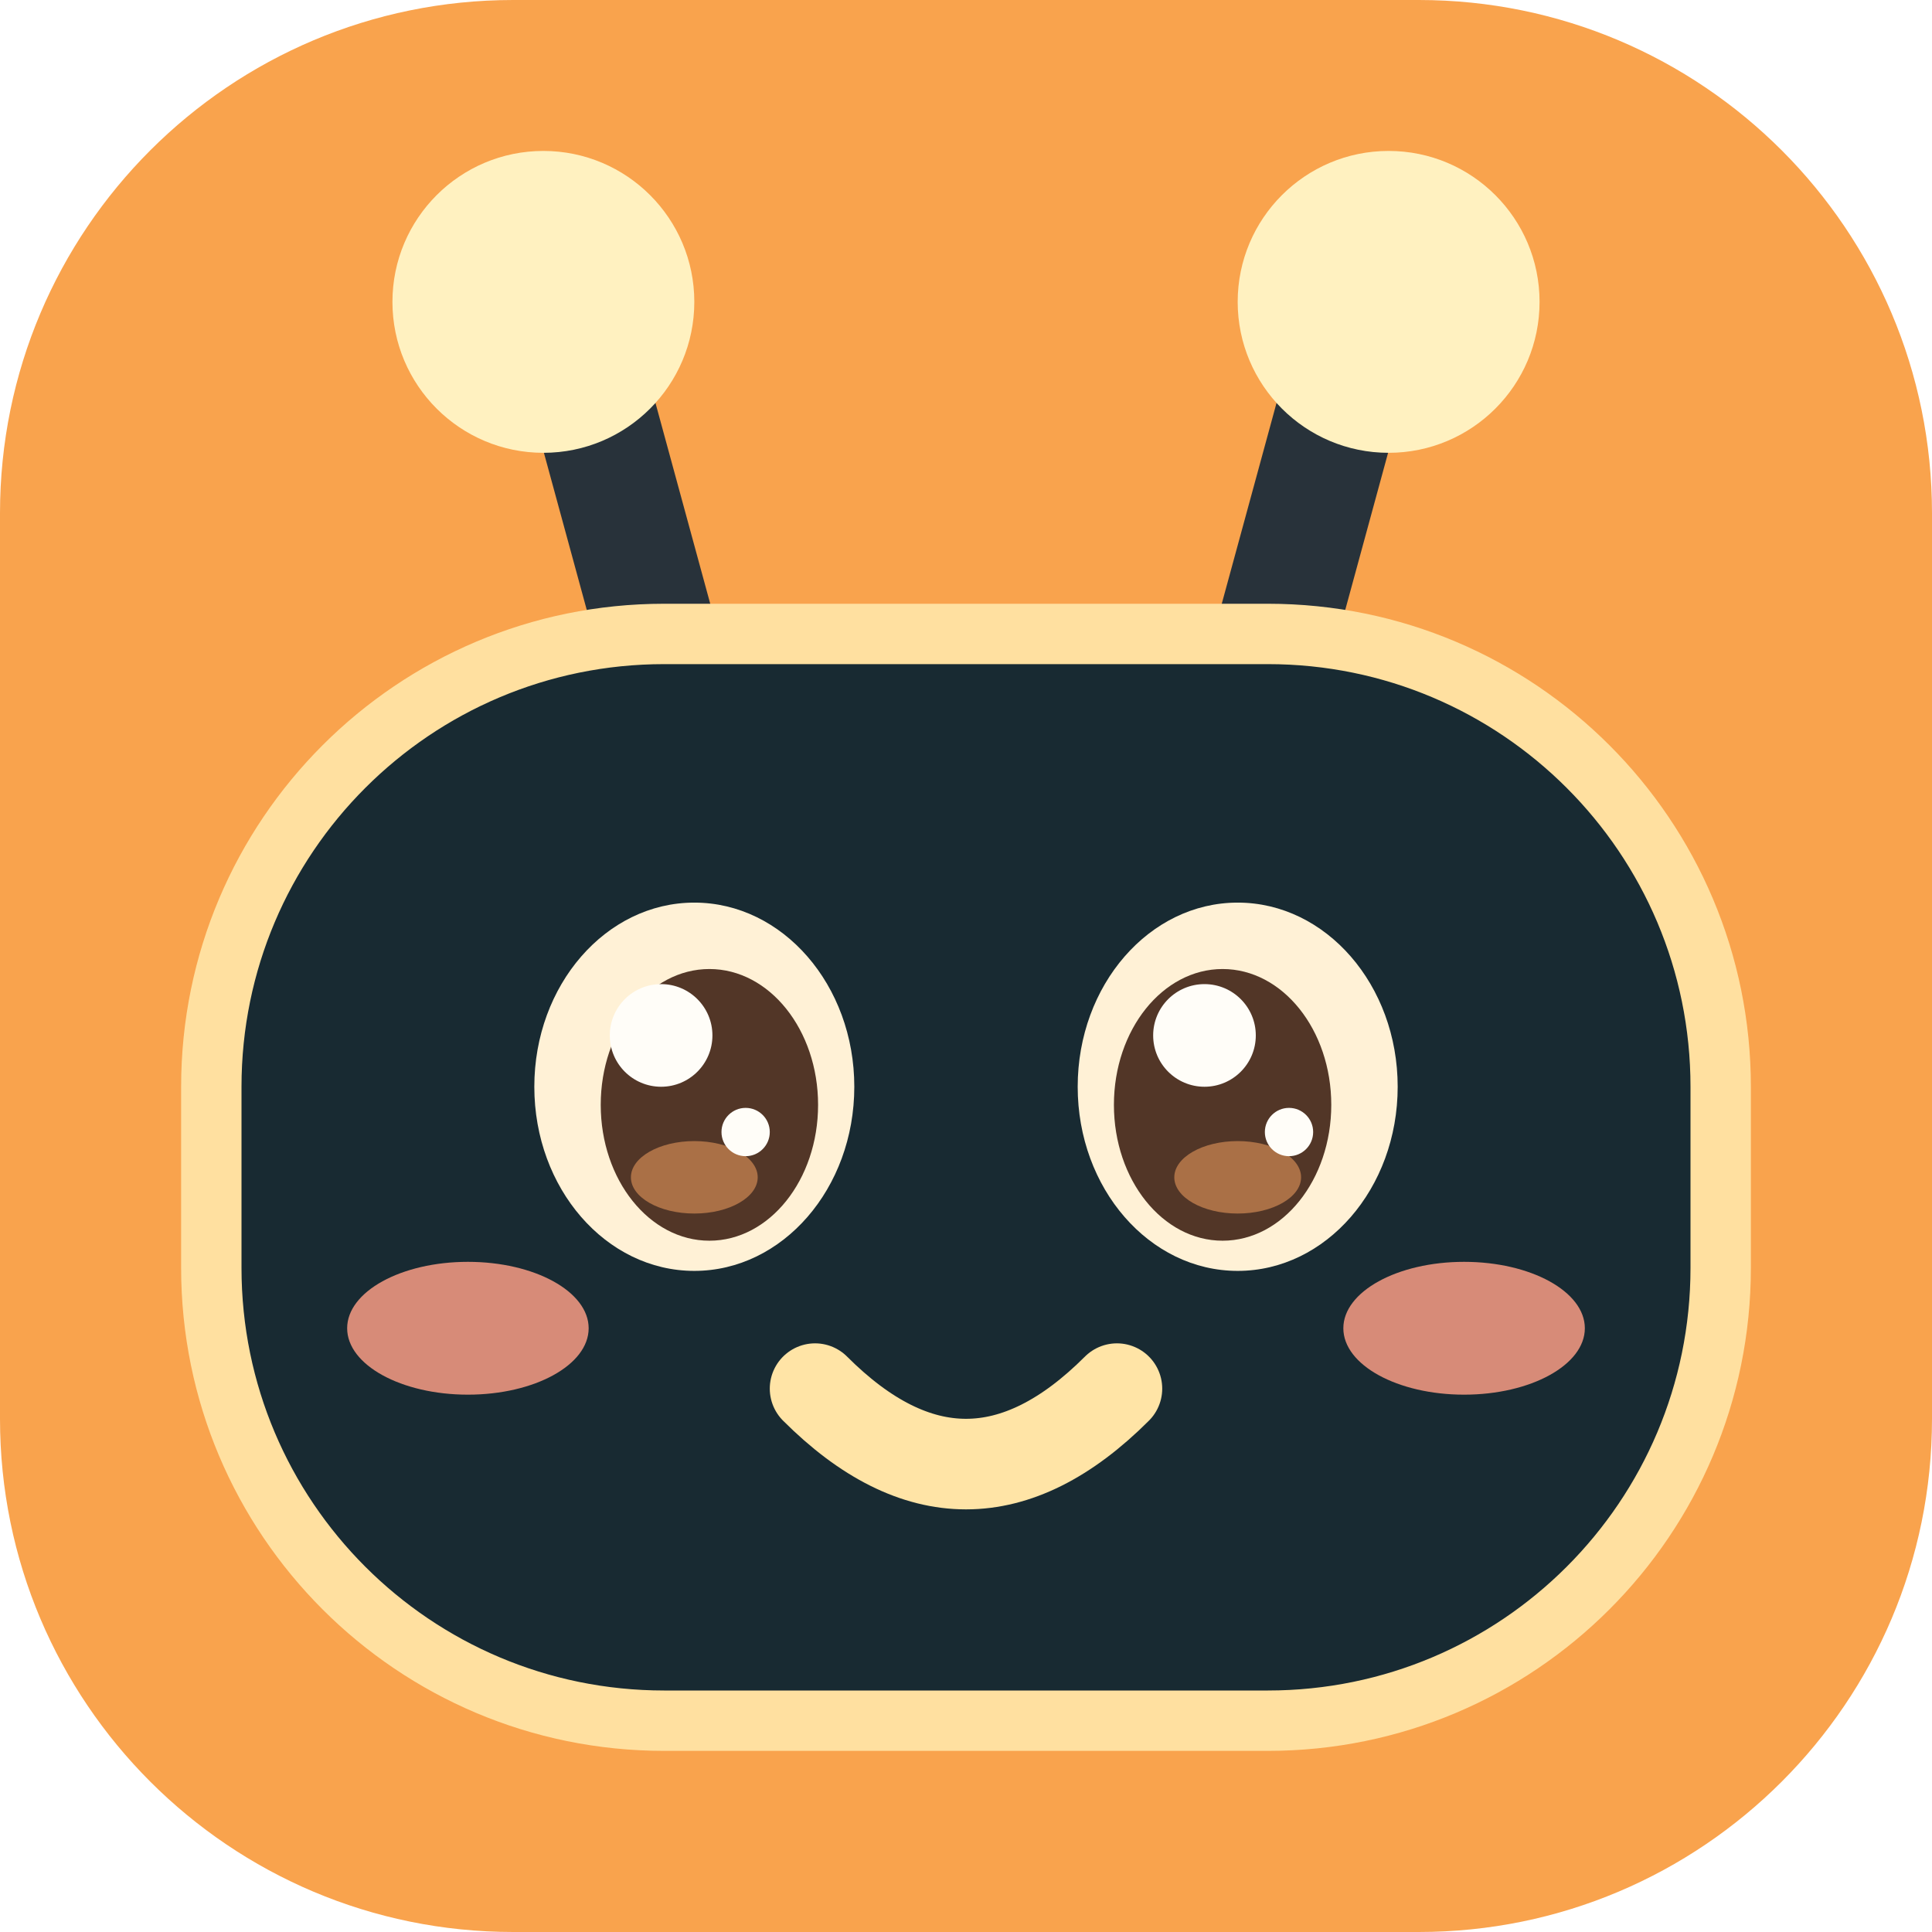
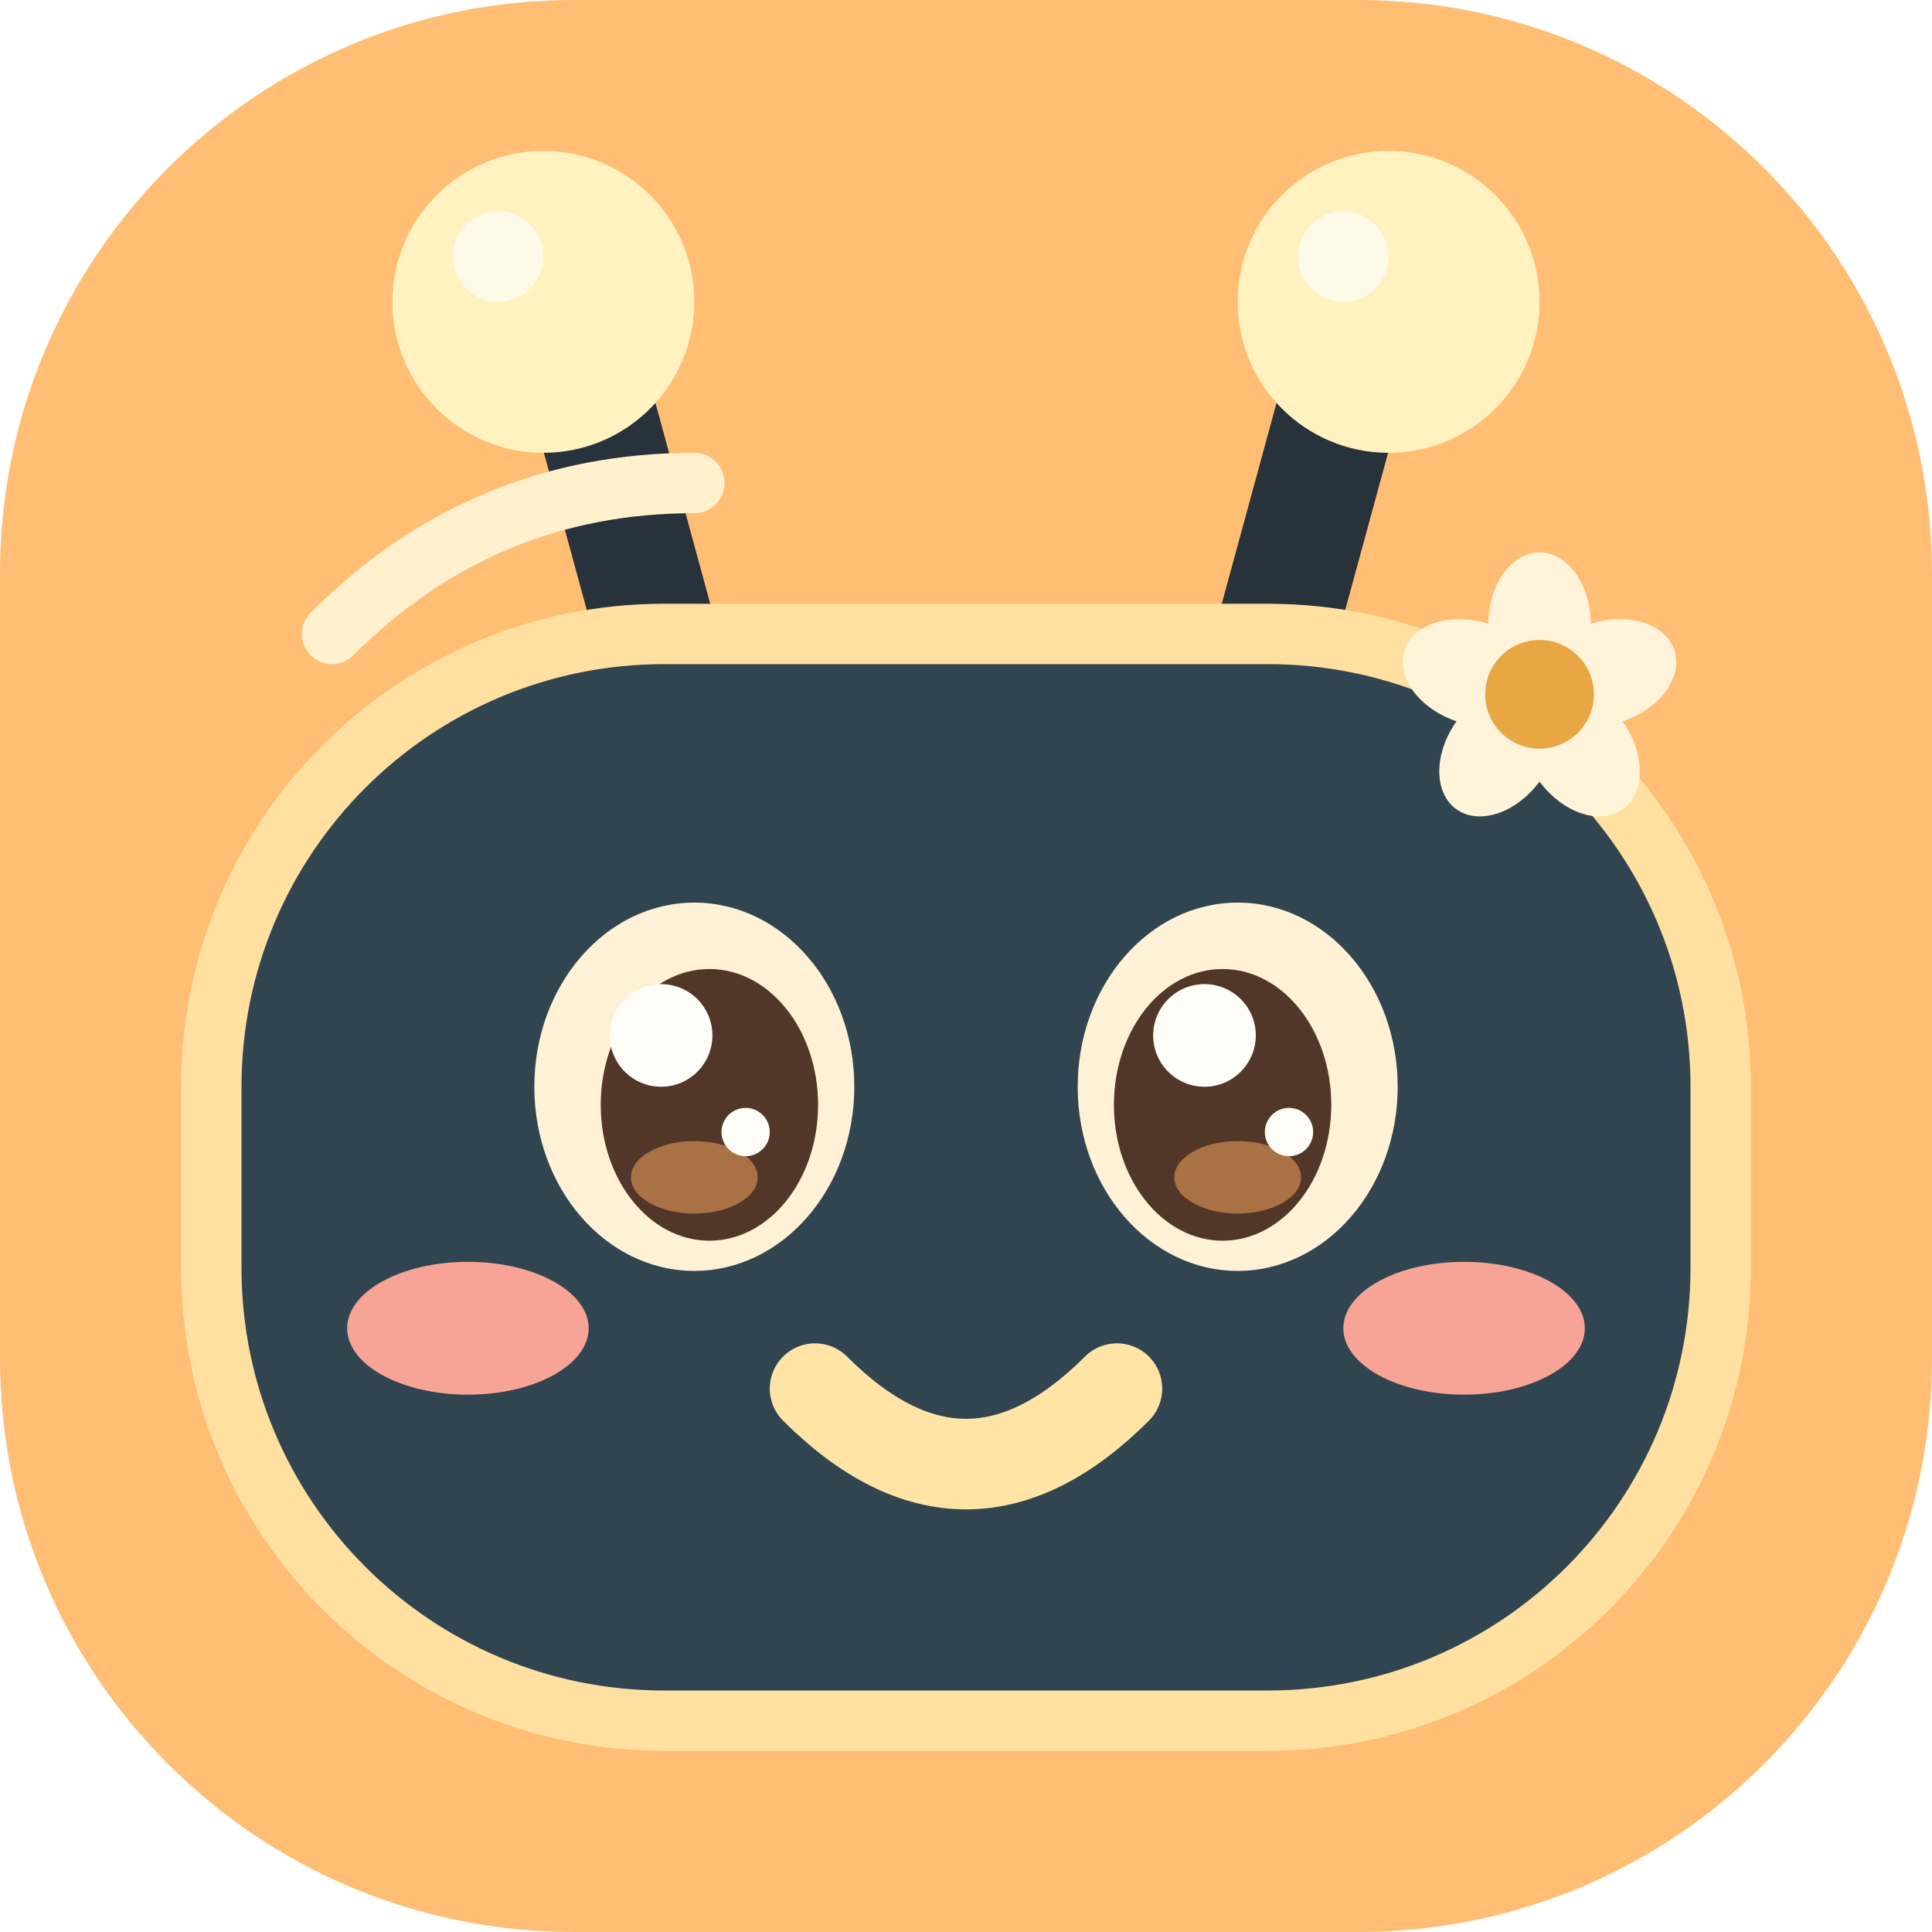
<svg xmlns="http://www.w3.org/2000/svg" viewBox="0 0 64 64">
-   <rect width="64" height="64" rx="17" fill="#f9a34d" />
+   <rect width="64" height="64" rx="19" fill="#ffbe73" />
  <path d="m22 22-3-11m23 11 3-11" stroke="#28323a" stroke-width="4" stroke-linecap="round" />
  <circle cx="18" cy="10" r="5" fill="#fff1c0" />
  <circle cx="46" cy="10" r="5" fill="#fff1c0" />
-   <rect x="7" y="21" width="50" height="36" rx="15" fill="#182a32" stroke="#ffe0a0" stroke-width="2" />
+   <rect x="7" y="21" width="50" height="36" rx="15" fill="#304550" stroke="#ffe0a0" stroke-width="2" />
+   <path d="M11 21q5-5 12-5" fill="none" stroke="#fff0ce" stroke-width="2" stroke-linecap="round" />
+   <circle cx="16.5" cy="8.5" r="1.5" fill="#fff9e8" />
+   <circle cx="44.5" cy="8.5" r="1.5" fill="#fff9e8" />
+   <g transform="translate(51 23)">
+     <ellipse cy="-2.3" rx="1.7" ry="2.4" transform="rotate(0)" fill="#fff3d9" />
+     <ellipse cy="-2.3" rx="1.7" ry="2.4" transform="rotate(72)" fill="#fff3d9" />
+     <ellipse cy="-2.3" rx="1.7" ry="2.4" transform="rotate(144)" fill="#fff3d9" />
+     <ellipse cy="-2.3" rx="1.7" ry="2.4" transform="rotate(216)" fill="#fff3d9" />
+     <ellipse cy="-2.3" rx="1.7" ry="2.4" transform="rotate(288)" fill="#fff3d9" />
+     <circle r="1.8" fill="#e9a744" />
+   </g>
  <g transform="translate(23 36)">
    <ellipse rx="5.3" ry="6.1" fill="#fff1d6" />
    <ellipse cx=".5" cy=".6" rx="3.6" ry="4.5" fill="#523627" />
    <ellipse cy="3" rx="2.1" ry="1.2" fill="#aa7046" />
    <circle cx="-1.1" cy="-1.7" r="1.7" fill="#fffdf8" />
    <circle cx="1.7" cy="1.5" r=".8" fill="#fffdf8" />
  </g>
  <g transform="translate(41 36)">
    <ellipse rx="5.3" ry="6.1" fill="#fff1d6" />
    <ellipse cx="-.5" cy=".6" rx="3.6" ry="4.5" fill="#523627" />
    <ellipse cy="3" rx="2.1" ry="1.2" fill="#aa7046" />
    <circle cx="-1.1" cy="-1.7" r="1.7" fill="#fffdf8" />
    <circle cx="1.7" cy="1.5" r=".8" fill="#fffdf8" />
  </g>
  <path d="M27 46q5 5 10 0" fill="none" stroke="#ffe4a6" stroke-width="3" stroke-linecap="round" />
-   <ellipse cx="15.5" cy="44" rx="4" ry="2.2" fill="#d78b78" />
-   <ellipse cx="48.5" cy="44" rx="4" ry="2.2" fill="#d78b78" />
+   <ellipse cx="15.5" cy="44" rx="4" ry="2.2" fill="#f7a497" />
+   <ellipse cx="48.5" cy="44" rx="4" ry="2.2" fill="#f7a497" />
</svg>
